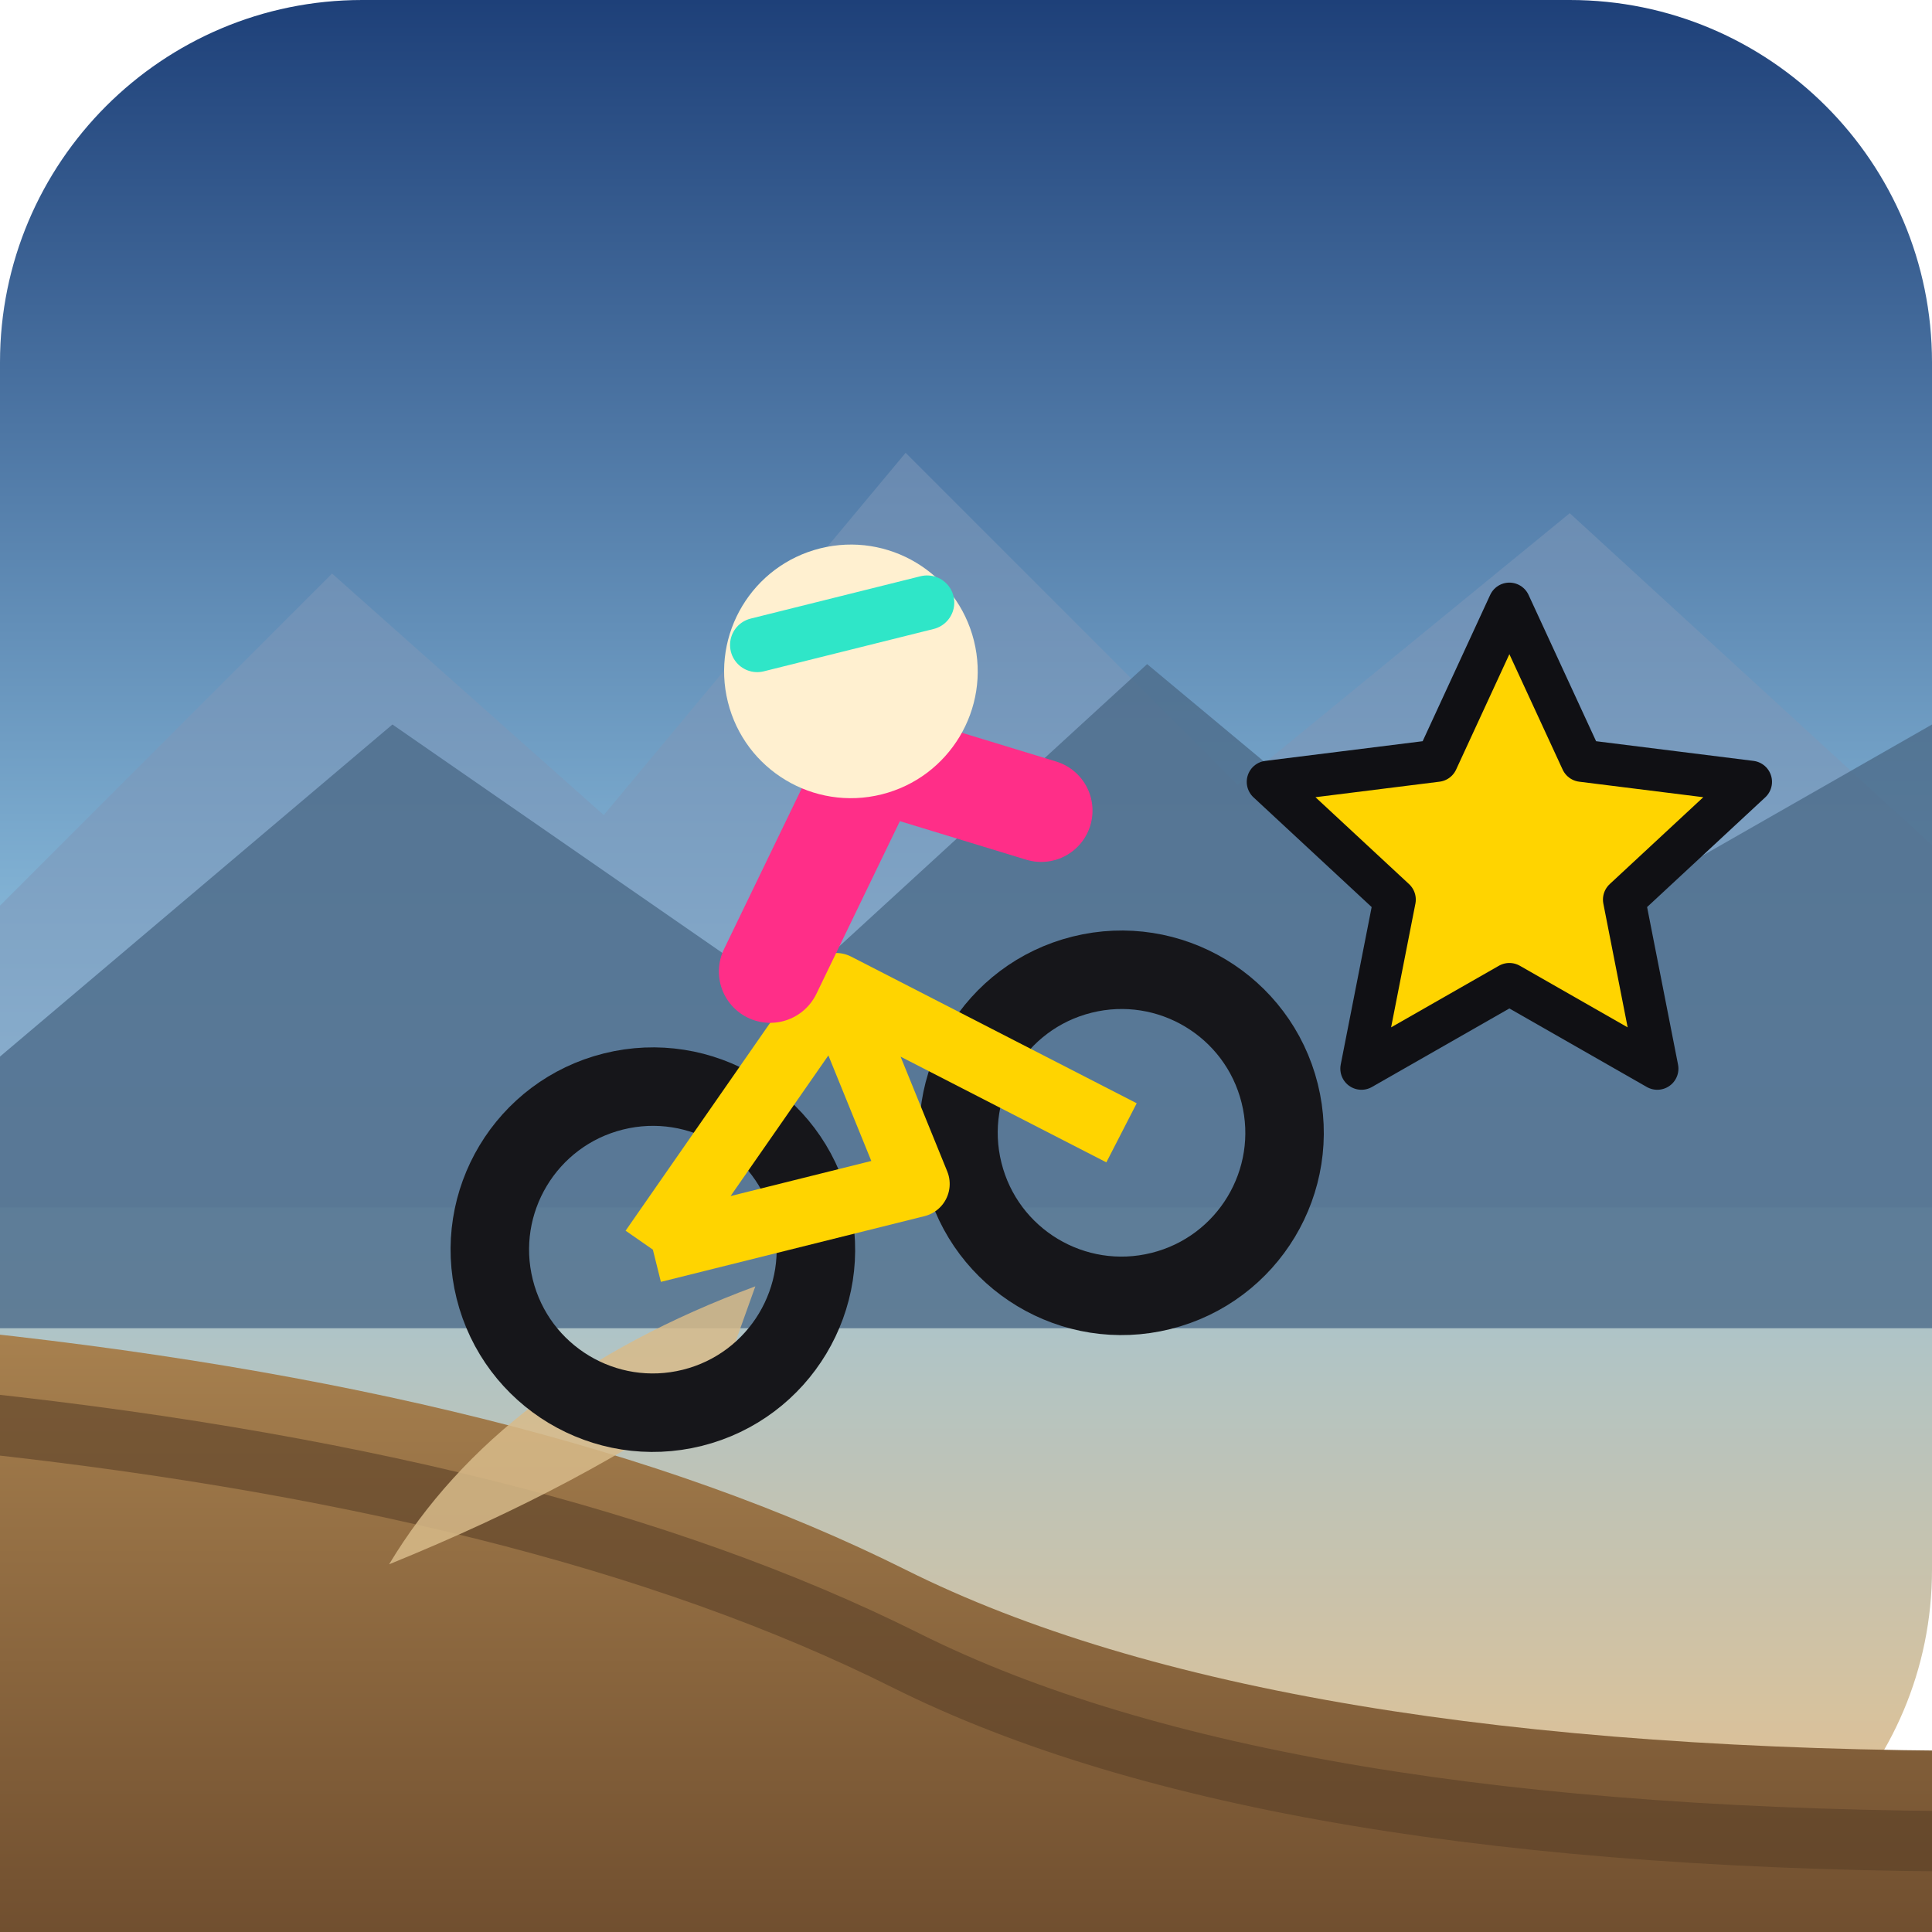
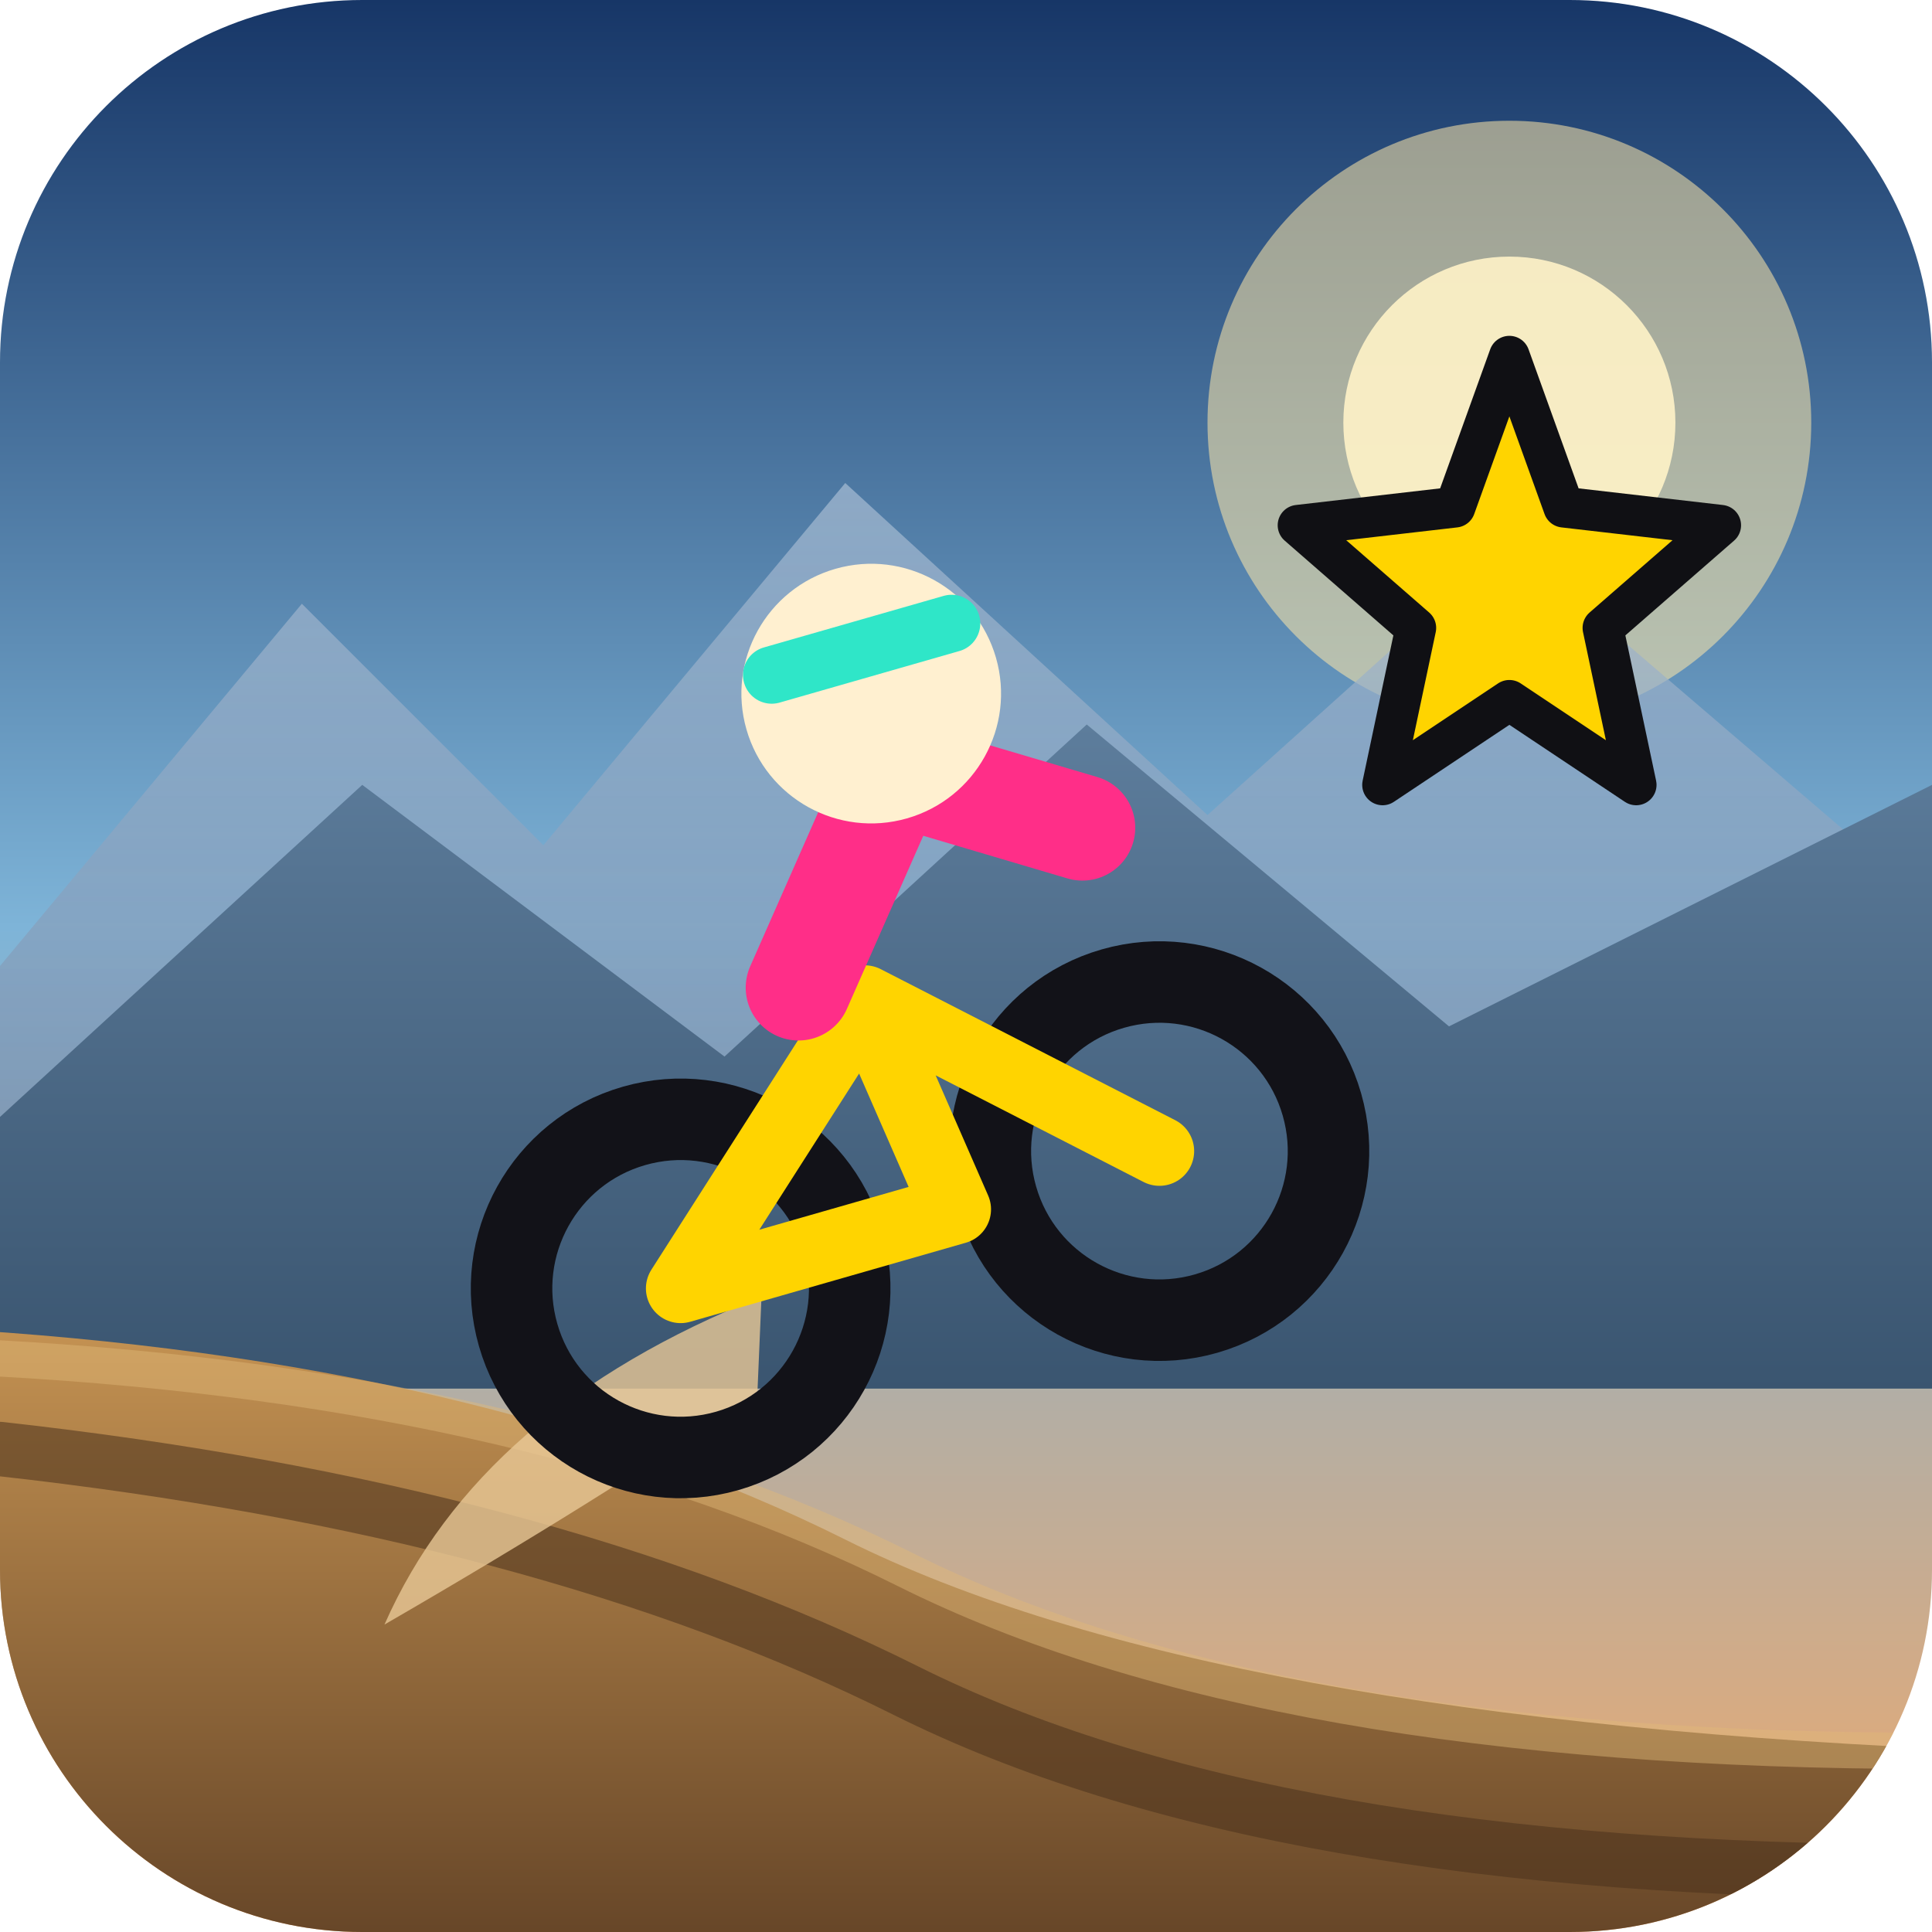
- <svg xmlns="http://www.w3.org/2000/svg" viewBox="0 0 64 64" width="64" height="64">
+ <svg xmlns="http://www.w3.org/2000/svg" viewBox="0 0 64 64" width="64" height="64" role="img" aria-label="Dirt Bonk Descent">
  <defs>
-     <linearGradient id="sky" x1="0" y1="0" x2="0" y2="1">
-       <stop offset="0" stop-color="#1d3f78" />
-       <stop offset="0.55" stop-color="#93c6e4" />
-       <stop offset="1" stop-color="#eec085" />
+     <linearGradient id="dbd-sky" x1="0" y1="0" x2="0" y2="1">
+       <stop offset="0" stop-color="#163566" />
+       <stop offset="0.48" stop-color="#7eb4d8" />
+       <stop offset="1" stop-color="#f0a86a" />
    </linearGradient>
-     <linearGradient id="dirt" x1="0" y1="0" x2="0" y2="1">
-       <stop offset="0" stop-color="#a8814f" />
-       <stop offset="1" stop-color="#6b4a2c" />
+     <linearGradient id="dbd-dirt" x1="0" y1="0" x2="0" y2="1">
+       <stop offset="0" stop-color="#c49252" />
+       <stop offset="1" stop-color="#5e3f24" />
+     </linearGradient>
+     <linearGradient id="dbd-ridge-far" x1="0" y1="0" x2="0" y2="1">
+       <stop offset="0" stop-color="#a8bdd4" />
+       <stop offset="1" stop-color="#6d87a8" />
+     </linearGradient>
+     <linearGradient id="dbd-ridge-near" x1="0" y1="0" x2="0" y2="1">
+       <stop offset="0" stop-color="#5d7d9c" />
+       <stop offset="1" stop-color="#3a5570" />
    </linearGradient>
  </defs>
-   <rect width="64" height="64" rx="12" fill="url(#sky)" />
-   <path d="M0 30 L11 19 L20 27 L30 15 L41 26 L52 17 L64 28 L64 40 L0 40 Z" fill="#7d97b8" opacity="0.55" />
-   <path d="M0 35 L13 24 L26 33 L38 22 L50 32 L64 24 L64 44 L0 44 Z" fill="#4c6b8a" opacity="0.8" />
-   <path d="M-2 44 Q18 46 30 52 T66 58 L66 66 L-2 66 Z" fill="url(#dirt)" />
-   <path d="M-2 47 Q18 49 30 55 T66 61" stroke="#5a3f26" stroke-width="2" fill="none" opacity="0.6" />
-   <g transform="translate(26 30) rotate(-14)">
-     <path d="M-4 12 q-9 1 -14 6 q7 -1 12 -3 z" fill="#d8bb8a" opacity="0.85" />
-     <circle cx="-7" cy="10" r="5.4" fill="none" stroke="#16161a" stroke-width="2.6" />
-     <circle cx="9" cy="10" r="5.4" fill="none" stroke="#16161a" stroke-width="2.6" />
-     <path d="M-7 10 L1 3 L9 10 M1 3 L2 10 L-7 10" stroke="#ffd400" stroke-width="2.2" fill="none" stroke-linejoin="round" />
-     <path d="M-1 2 L4 -4 L9 -1" stroke="#ff2e88" stroke-width="3.4" fill="none" stroke-linecap="round" />
-     <circle cx="4" cy="-7" r="4.2" fill="#fff0d0" />
-     <path d="M1.2 -8.6 L7 -8.6" stroke="#2fe6c8" stroke-width="1.8" stroke-linecap="round" />
+   <clipPath id="dbd-frame">
+     <rect width="64" height="64" rx="12" />
+   </clipPath>
+   <g clip-path="url(#dbd-frame)">
+     <rect width="64" height="64" fill="url(#dbd-sky)" />
+     <circle cx="50" cy="14" r="10" fill="#ffe7a8" opacity="0.55" />
+     <circle cx="50" cy="14" r="5.5" fill="#fff3c8" opacity="0.9" />
+     <path fill="url(#dbd-ridge-far)" opacity="0.7" d="M0 32 L10 20 L18 28 L28 16 L40 27 L50 18 L64 30 V42 H0 Z" />
+     <path fill="url(#dbd-ridge-near)" d="M0 37 L12 26 L24 35 L36 24 L48 34 L64 26 V46 H0 Z" />
+     <path fill="url(#dbd-dirt)" d="M-2 44 Q16 45 28 51 T66 58 V66 H-2 Z" />
+     <path fill="none" stroke="#4a321c" stroke-width="1.8" stroke-linecap="round" opacity="0.55" d="M0 48 Q18 50 30 56 T64 62" />
+     <path fill="none" stroke="#e0b878" stroke-width="1.2" stroke-linecap="round" opacity="0.45" d="M0 45 Q18 46 30 52 T64 58" />
+     <g transform="translate(27 31) rotate(-16)" stroke-linecap="round" stroke-linejoin="round">
+       <path fill="#e8c896" opacity="0.8" d="M-5 11 q-10 1 -15 7 q8 -2 14 -4 z" />
+       <circle cx="-7.5" cy="10" r="5.6" fill="none" stroke="#121218" stroke-width="2.7" />
+       <circle cx="9" cy="10" r="5.6" fill="none" stroke="#121218" stroke-width="2.7" />
+       <circle cx="-7.5" cy="10" r="1.1" fill="#121218" />
+       <circle cx="9" cy="10" r="1.1" fill="#121218" />
+       <path fill="none" stroke="#ffd400" stroke-width="2.3" d="M-7.5 10 L1 2.5 L9 10 M1 2.5 L2 10 L-7.5 10" />
+       <path fill="none" stroke="#ff2e88" stroke-width="3.5" d="M-1 1.5 L4 -4.5 L9.5 -1" />
+       <circle cx="4" cy="-7.2" r="4.3" fill="#fff0d0" />
+       <path fill="none" stroke="#2fe6c8" stroke-width="1.9" d="M1 -8.7 H7.2" />
+     </g>
+     <g transform="translate(50 19)">
+       <path fill="#ffd400" stroke="#101014" stroke-width="1.35" stroke-linejoin="round" d="M0 -7.2 L1.8 -2.2 L7  -1.6 L3.1 1.8 L4.2 7 L0 4.2 L-4.2 7 L-3.1 1.8 L-7 -1.6 L-1.8 -2.2 Z" />
+     </g>
  </g>
-   <path d="M50 20 l2.4 5.2 5.6 .7 -4.2 3.9 1.1 5.6 -4.9 -2.8 -4.9 2.8 1.1 -5.6 -4.2 -3.9 5.6 -.7 z" fill="#ffd400" stroke="#101014" stroke-width="1.4" stroke-linejoin="round" />
</svg>
